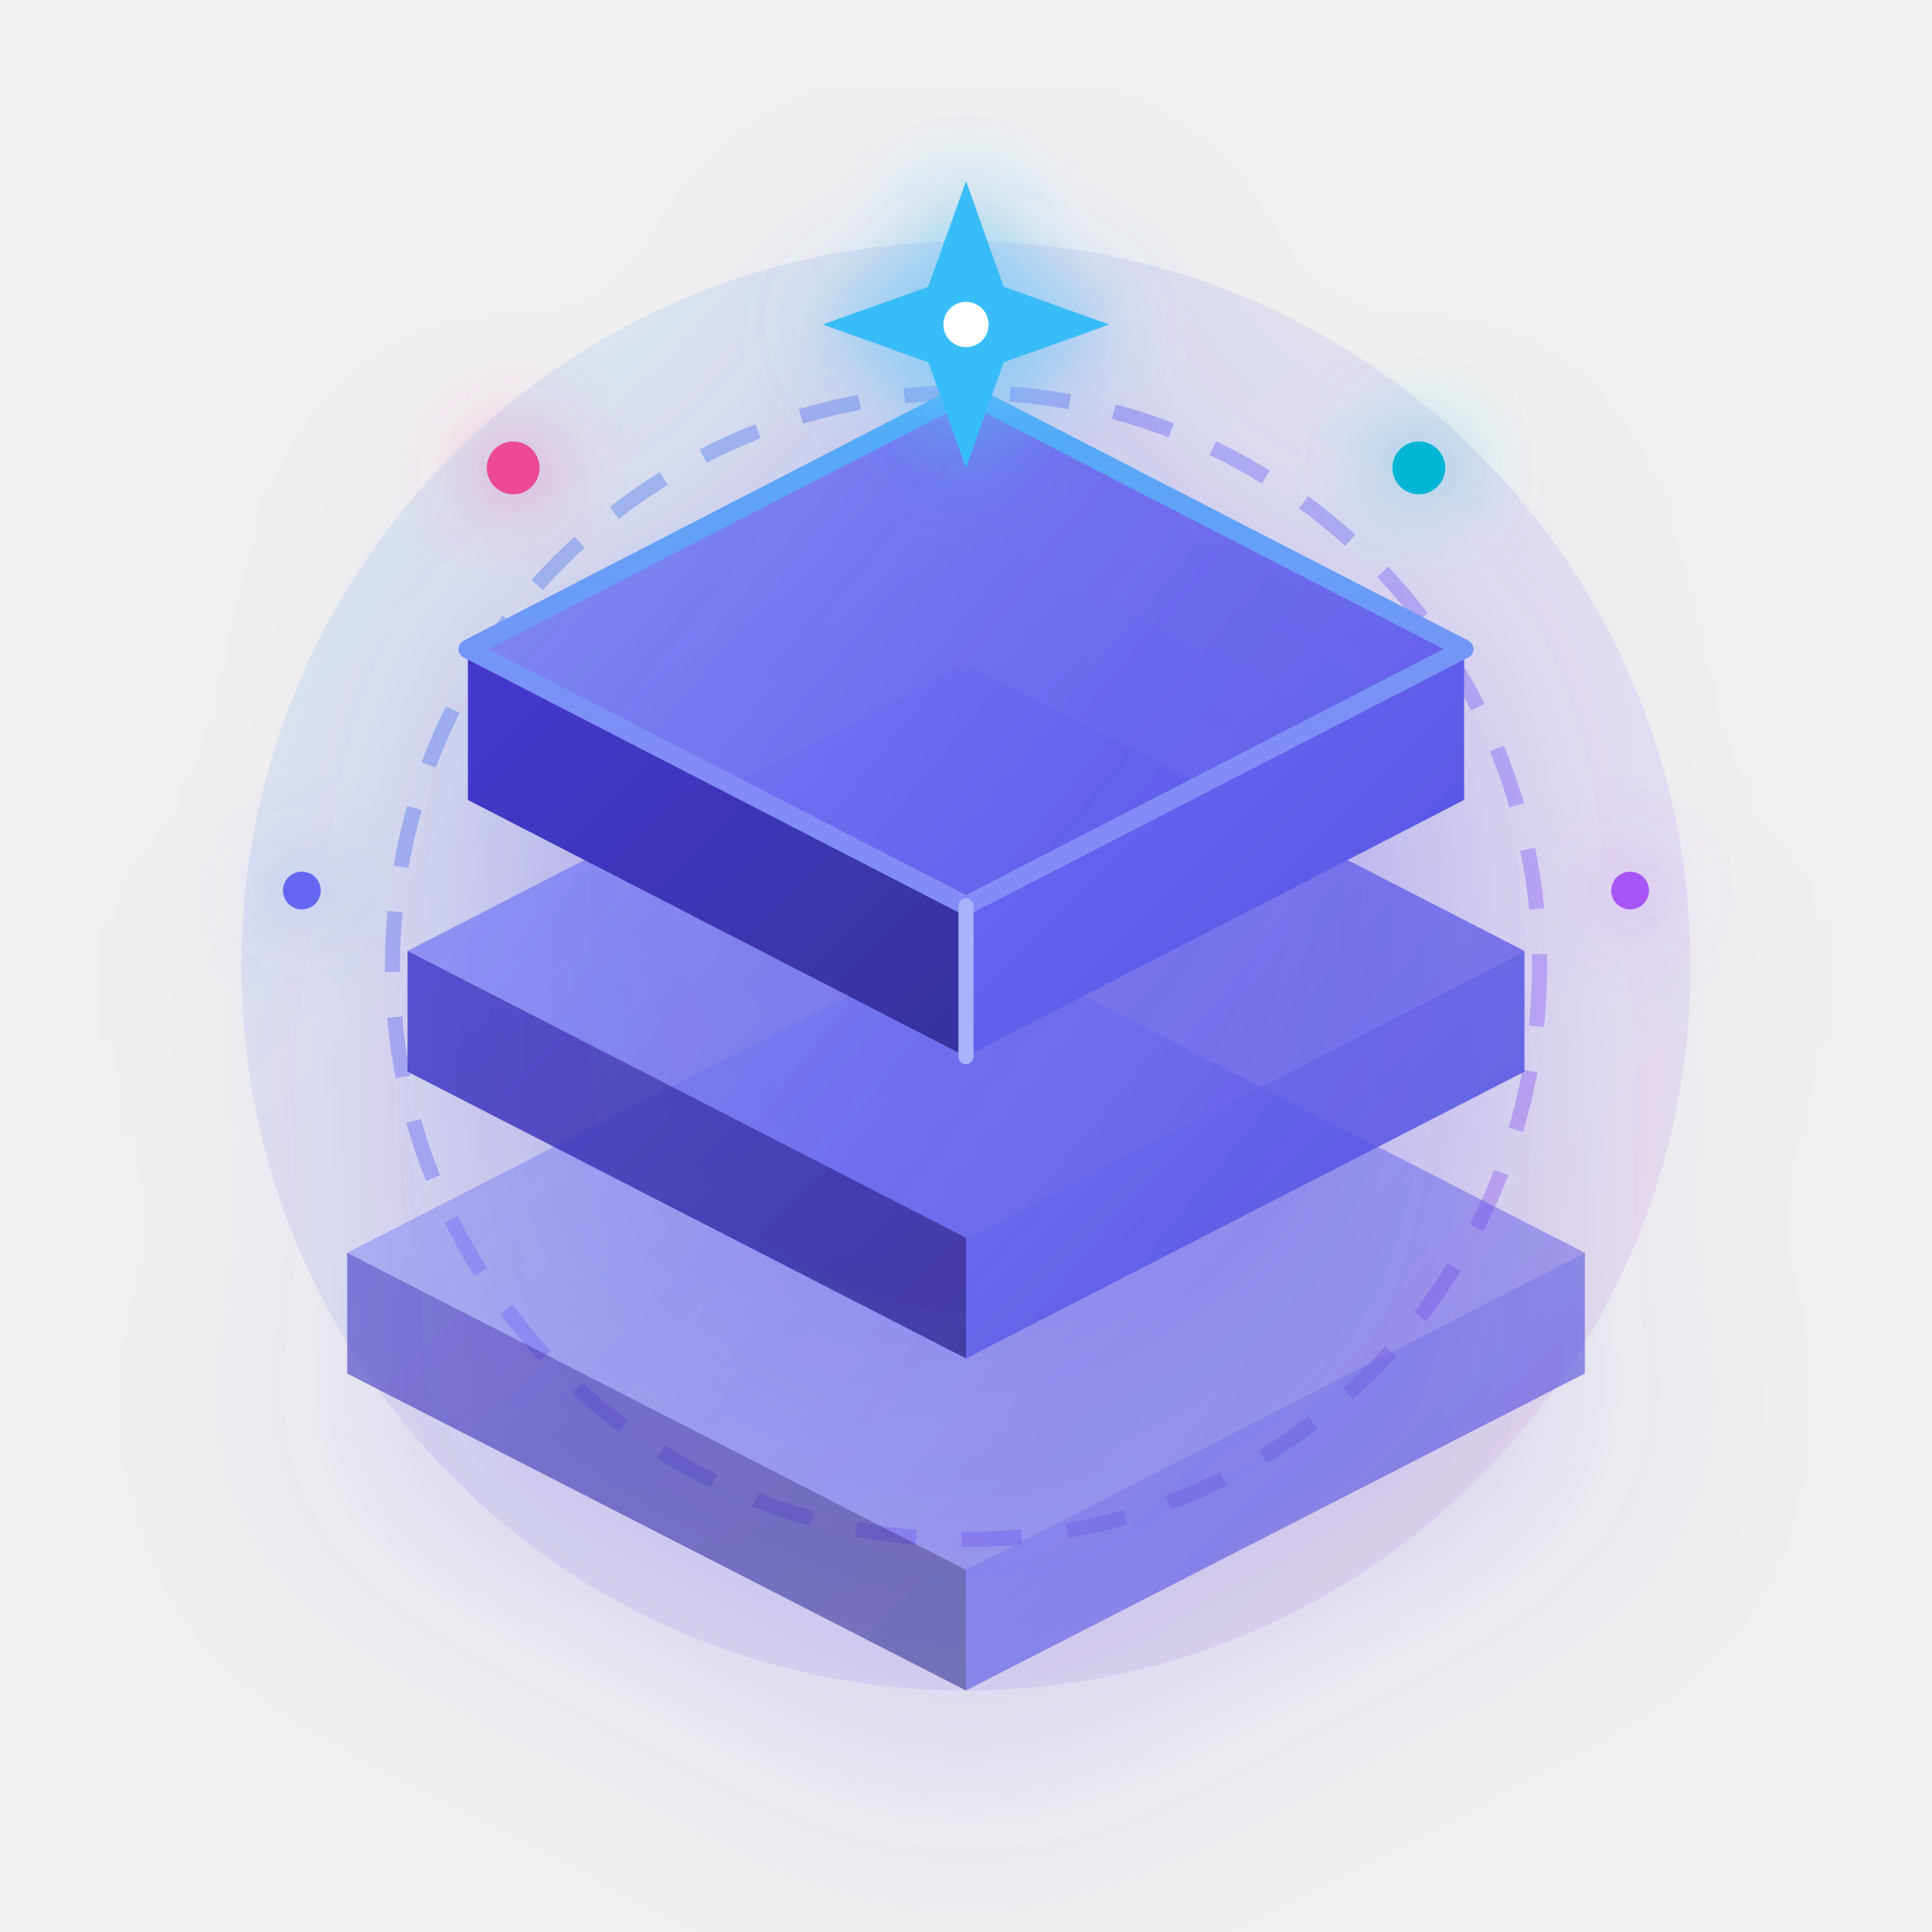
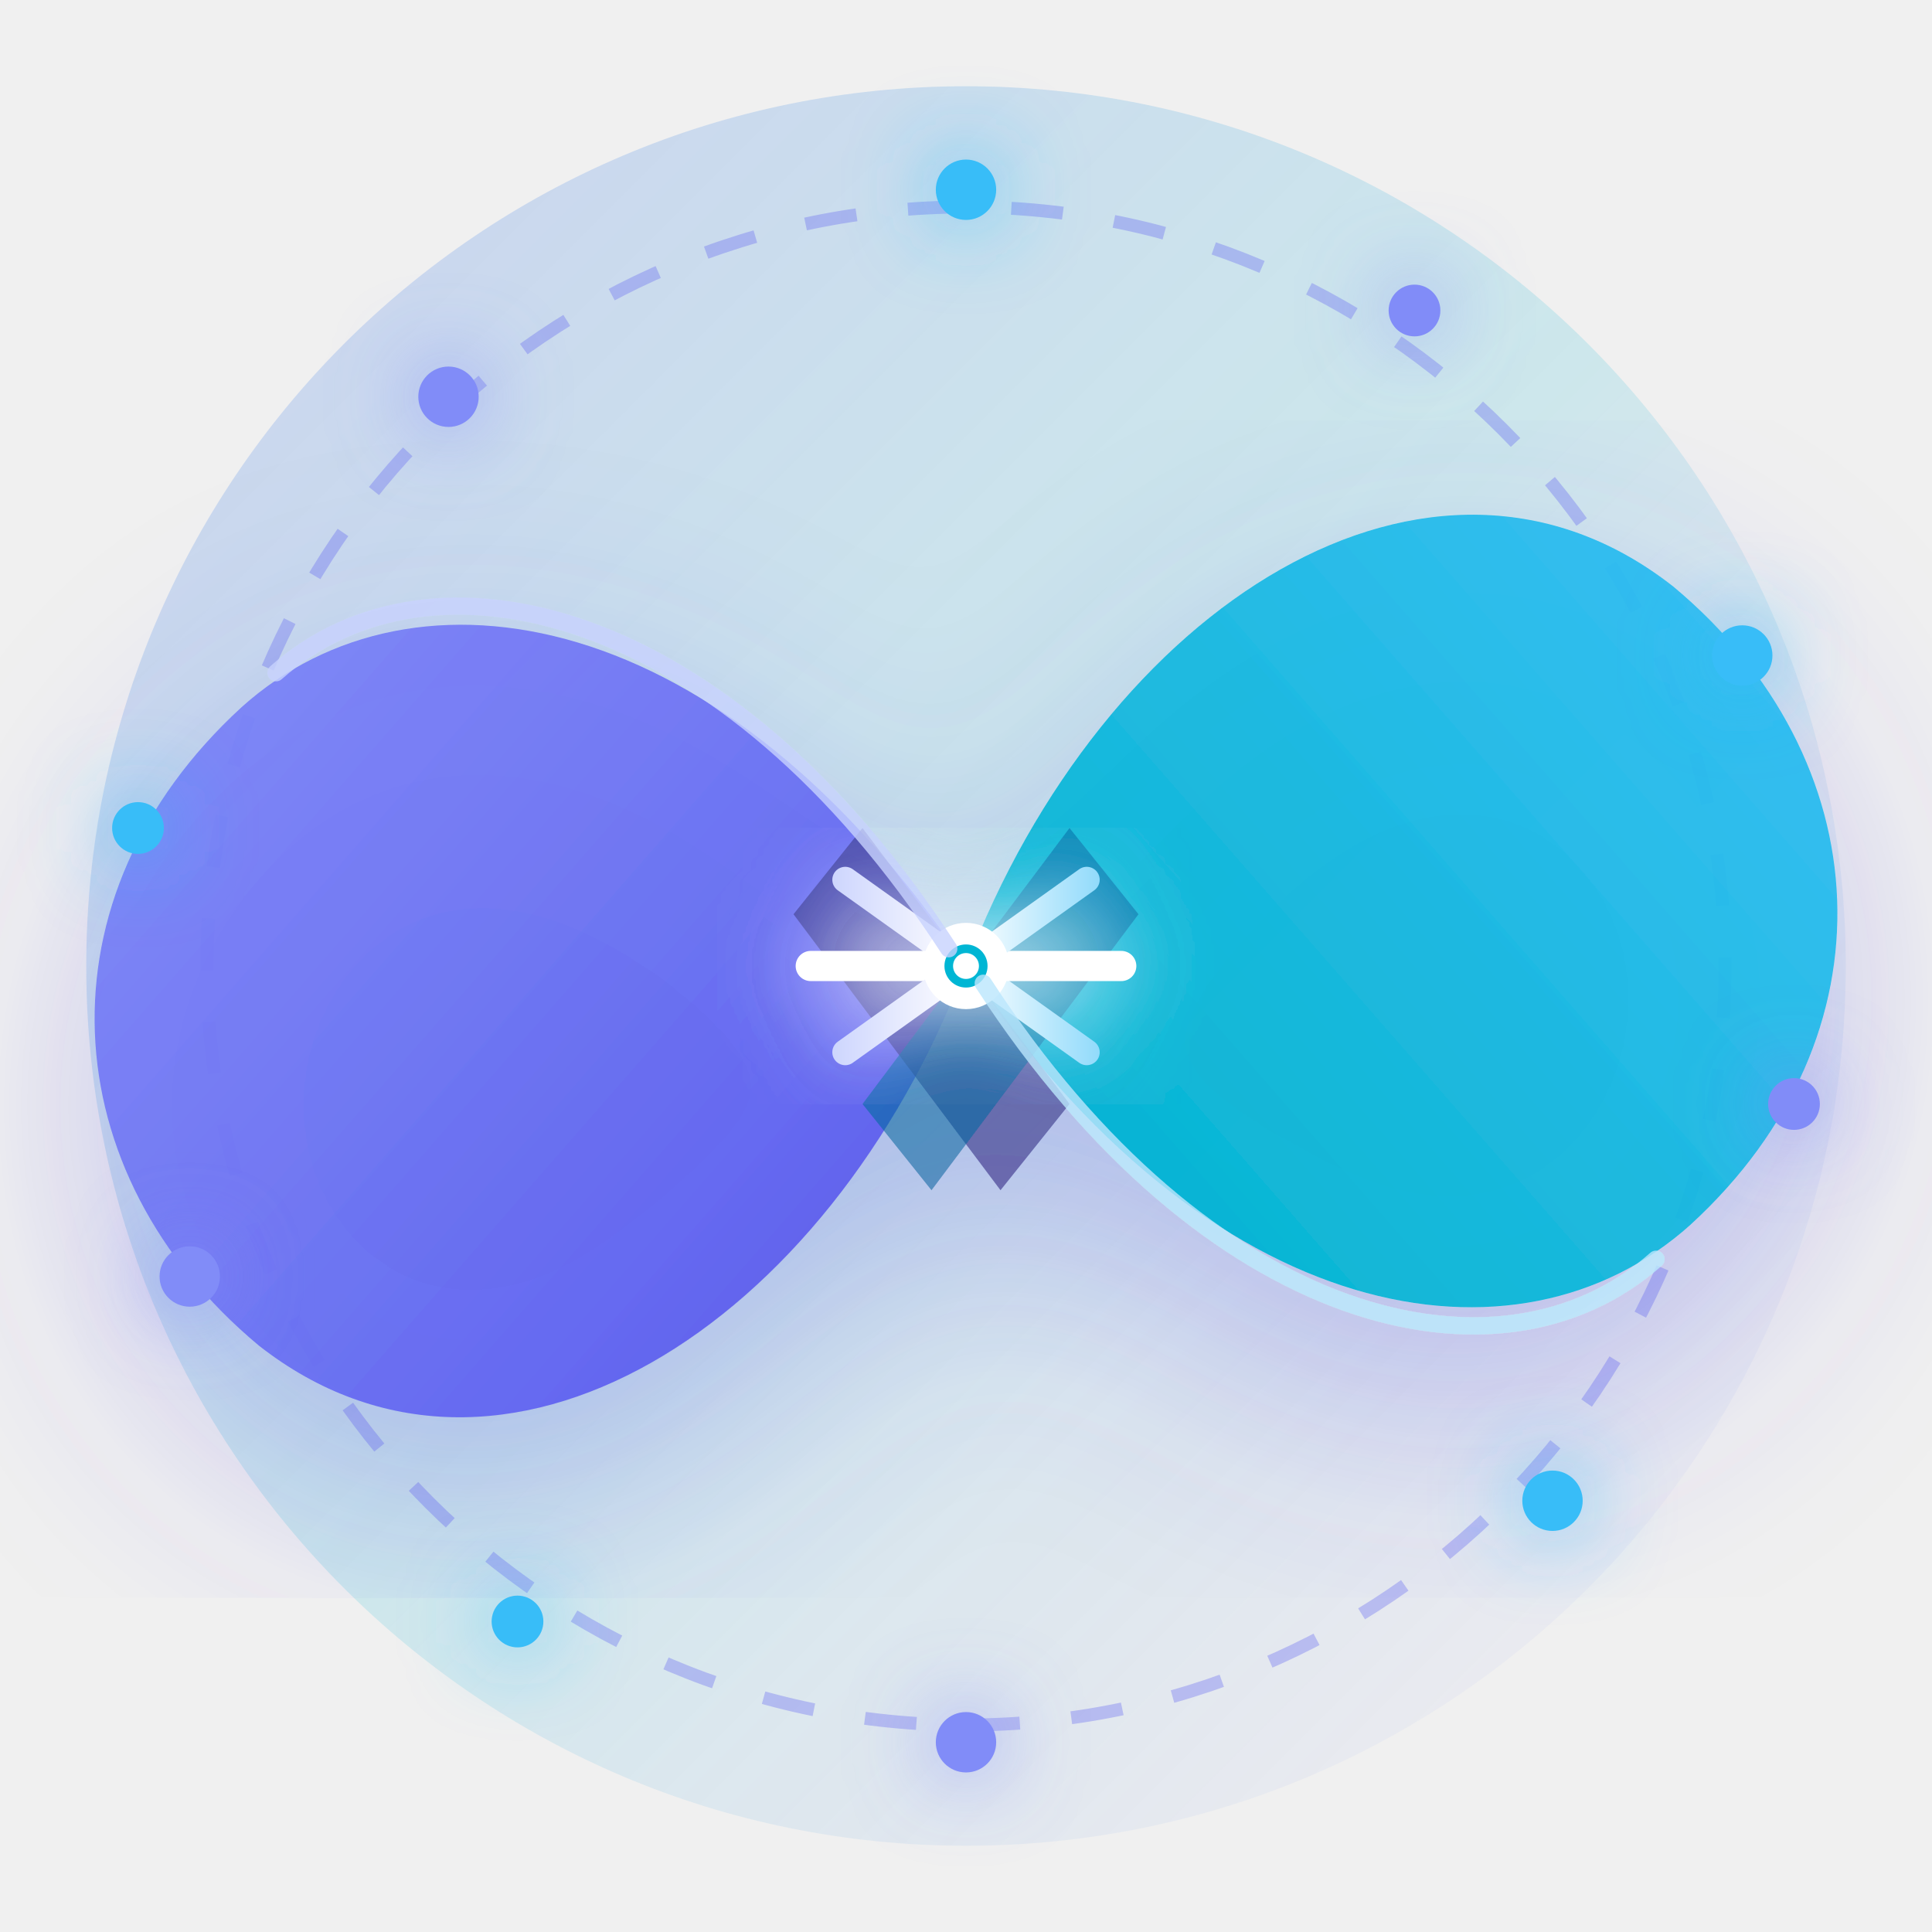
- <svg xmlns="http://www.w3.org/2000/svg" viewBox="0 0 256 256" width="100%" height="100%" fill="none">
+ <svg xmlns="http://www.w3.org/2000/svg" viewBox="16 16 224 224" width="100%" height="100%" fill="none">
  <defs>
-     <linearGradient id="zenithGradPrimary" x1="20" y1="20" x2="236" y2="236" gradientUnits="userSpaceOnUse">
-       <stop offset="0%" stop-color="#06b6d4" />
-       <stop offset="35%" stop-color="#6366f1" />
-       <stop offset="70%" stop-color="#8b5cf6" />
-       <stop offset="100%" stop-color="#ec4899" />
-     </linearGradient>
-     <linearGradient id="zenithGradSurfaceTop" x1="60" y1="40" x2="196" y2="150" gradientUnits="userSpaceOnUse">
-       <stop offset="0%" stop-color="#818cf8" stop-opacity="0.95" />
-       <stop offset="100%" stop-color="#4f46e5" stop-opacity="0.9" />
-     </linearGradient>
-     <linearGradient id="zenithGradSurfaceLeft" x1="40" y1="120" x2="128" y2="210" gradientUnits="userSpaceOnUse">
-       <stop offset="0%" stop-color="#4338ca" />
-       <stop offset="100%" stop-color="#312e81" />
-     </linearGradient>
-     <linearGradient id="zenithGradSurfaceRight" x1="128" y1="120" x2="216" y2="210" gradientUnits="userSpaceOnUse">
-       <stop offset="0%" stop-color="#6366f1" />
+     <linearGradient id="mcpMobiusHostGrad" x1="40" y1="60" x2="200" y2="200" gradientUnits="userSpaceOnUse">
+       <stop offset="0%" stop-color="#818cf8" />
+       <stop offset="50%" stop-color="#6366f1" />
      <stop offset="100%" stop-color="#4338ca" />
    </linearGradient>
-     <linearGradient id="zenithGradGlow" x1="128" y1="30" x2="128" y2="100" gradientUnits="userSpaceOnUse">
+     <linearGradient id="mcpMobiusServerGrad" x1="220" y1="60" x2="60" y2="200" gradientUnits="userSpaceOnUse">
      <stop offset="0%" stop-color="#38bdf8" />
-       <stop offset="100%" stop-color="#818cf8" />
+       <stop offset="50%" stop-color="#06b6d4" />
+       <stop offset="100%" stop-color="#0284c7" />
    </linearGradient>
-     <filter id="zenithShadow" x="-20%" y="-20%" width="140%" height="140%">
-       <feDropShadow dx="0" dy="12" stdDeviation="16" flood-color="#4f46e5" flood-opacity="0.35" />
+     <linearGradient id="mcpCorePinGrad" x1="100" y1="128" x2="156" y2="128" gradientUnits="userSpaceOnUse">
+       <stop offset="0%" stop-color="#a5b4fc" />
+       <stop offset="50%" stop-color="#ffffff" />
+       <stop offset="100%" stop-color="#38bdf8" />
+     </linearGradient>
+     <linearGradient id="mcpAuraGrad" x1="20" y1="20" x2="236" y2="236" gradientUnits="userSpaceOnUse">
+       <stop offset="0%" stop-color="#6366f1" stop-opacity="0.25" />
+       <stop offset="50%" stop-color="#06b6d4" stop-opacity="0.15" />
+       <stop offset="100%" stop-color="#8b5cf6" stop-opacity="0" />
+     </linearGradient>
+     <filter id="mcpShadow" x="-20%" y="-20%" width="140%" height="140%">
+       <feDropShadow dx="0" dy="10" stdDeviation="14" flood-color="#4f46e5" flood-opacity="0.3" />
    </filter>
-     <filter id="zenithApexGlow" x="-30%" y="-30%" width="160%" height="160%">
-       <feGaussianBlur stdDeviation="6" result="blur" />
+     <filter id="mcpGlow" x="-30%" y="-30%" width="160%" height="160%">
+       <feGaussianBlur stdDeviation="5" result="blur" />
      <feComposite in="SourceGraphic" in2="blur" operator="over" />
    </filter>
  </defs>
-   <circle cx="128" cy="128" r="96" fill="url(#zenithGradPrimary)" opacity="0.12" />
-   <circle cx="128" cy="128" r="76" stroke="url(#zenithGradPrimary)" stroke-width="2" stroke-dasharray="8 6" opacity="0.4" />
-   <g filter="url(#zenithShadow)">
-     <g transform="translate(0, 48)">
-       <path d="M128 160L46 118L128 76L210 118L128 160Z" fill="url(#zenithGradSurfaceTop)" opacity="0.5" />
-       <path d="M46 118L128 160V176L46 134V118Z" fill="url(#zenithGradSurfaceLeft)" opacity="0.6" />
-       <path d="M128 160L210 118V134L128 176V160Z" fill="url(#zenithGradSurfaceRight)" opacity="0.6" />
+   <circle cx="128" cy="128" r="102" fill="url(#mcpAuraGrad)" />
+   <circle cx="128" cy="128" r="88" stroke="#6366f1" stroke-width="1.5" stroke-dasharray="6 6" opacity="0.35" />
+   <g filter="url(#mcpShadow)">
+     <path d="M128 128 C100 86 64 80 44 98 C20 120 22 152 46 172 C74 194 112 170 128 128 Z" fill="url(#mcpMobiusHostGrad)" fill-opacity="0.95" />
+     <path d="M128 128 C156 170 192 176 212 158 C236 136 234 104 210 84 C182 62 144 86 128 128 Z" fill="url(#mcpMobiusServerGrad)" fill-opacity="0.95" />
+     <path d="M116 112 L140 144 L132 154 L108 122 Z" fill="#312e81" opacity="0.6" />
+     <path d="M140 112 L116 144 L124 154 L148 122 Z" fill="#0369a1" opacity="0.6" />
+     <g filter="url(#mcpGlow)">
+       <line x1="114" y1="118" x2="142" y2="138" stroke="url(#mcpCorePinGrad)" stroke-width="3" stroke-linecap="round" />
+       <line x1="110" y1="128" x2="146" y2="128" stroke="#ffffff" stroke-width="3.5" stroke-linecap="round" />
+       <line x1="114" y1="138" x2="142" y2="118" stroke="url(#mcpCorePinGrad)" stroke-width="3" stroke-linecap="round" />
+       <circle cx="128" cy="128" r="5" fill="#ffffff" />
+       <circle cx="128" cy="128" r="2.5" fill="#06b6d4" />
    </g>
-     <g transform="translate(0, 24)">
-       <path d="M128 140L54 102L128 64L202 102L128 140Z" fill="url(#zenithGradSurfaceTop)" opacity="0.8" />
-       <path d="M54 102L128 140V156L54 118V102Z" fill="url(#zenithGradSurfaceLeft)" opacity="0.85" />
-       <path d="M128 140L202 102V118L128 156V140Z" fill="url(#zenithGradSurfaceRight)" opacity="0.85" />
-     </g>
-     <g>
-       <path d="M128 120L62 86L128 52L194 86L128 120Z" fill="url(#zenithGradSurfaceTop)" />
-       <path d="M62 86L128 120V140L62 106V86Z" fill="url(#zenithGradSurfaceLeft)" />
-       <path d="M128 120L194 86V106L128 140V120Z" fill="url(#zenithGradSurfaceRight)" />
-       <path d="M128 52L62 86L128 120L194 86L128 52Z" stroke="url(#zenithGradGlow)" stroke-width="2.5" stroke-linejoin="round" />
-       <path d="M128 120V140" stroke="#a5b4fc" stroke-width="2" stroke-linecap="round" />
-     </g>
-     <g filter="url(#zenithApexGlow)">
-       <path d="M128 24L133 38L147 43L133 48L128 62L123 48L109 43L123 38Z" fill="#38bdf8" />
-       <circle cx="128" cy="43" r="3" fill="#ffffff" />
-       <circle cx="68" cy="62" r="3.5" fill="#ec4899" />
-       <circle cx="188" cy="62" r="3.5" fill="#06b6d4" />
-       <circle cx="216" cy="118" r="2.5" fill="#a855f7" />
-       <circle cx="40" cy="118" r="2.5" fill="#6366f1" />
-     </g>
+     <path d="M48 94 C66 78 100 86 126 126" stroke="#c7d2fe" stroke-width="2" stroke-linecap="round" opacity="0.8" />
+     <path d="M208 162 C190 178 156 170 130 130" stroke="#bae6fd" stroke-width="2" stroke-linecap="round" opacity="0.8" />
  </g>
+   <g filter="url(#mcpGlow)">
+     <circle cx="128" cy="38" r="3.5" fill="#38bdf8" />
+     <circle cx="180" cy="52" r="3" fill="#818cf8" />
+     <circle cx="218" cy="92" r="3.5" fill="#38bdf8" />
+     <circle cx="224" cy="144" r="3" fill="#818cf8" />
+     <circle cx="196" cy="190" r="3.5" fill="#38bdf8" />
+     <circle cx="128" cy="218" r="3.5" fill="#818cf8" />
+     <circle cx="76" cy="204" r="3" fill="#38bdf8" />
+     <circle cx="38" cy="164" r="3.5" fill="#818cf8" />
+     <circle cx="32" cy="112" r="3" fill="#38bdf8" />
+     <circle cx="68" cy="62" r="3.5" fill="#818cf8" />
+   </g>
+   <circle cx="128" cy="128" r="1.5" fill="#ffffff" />
</svg>
